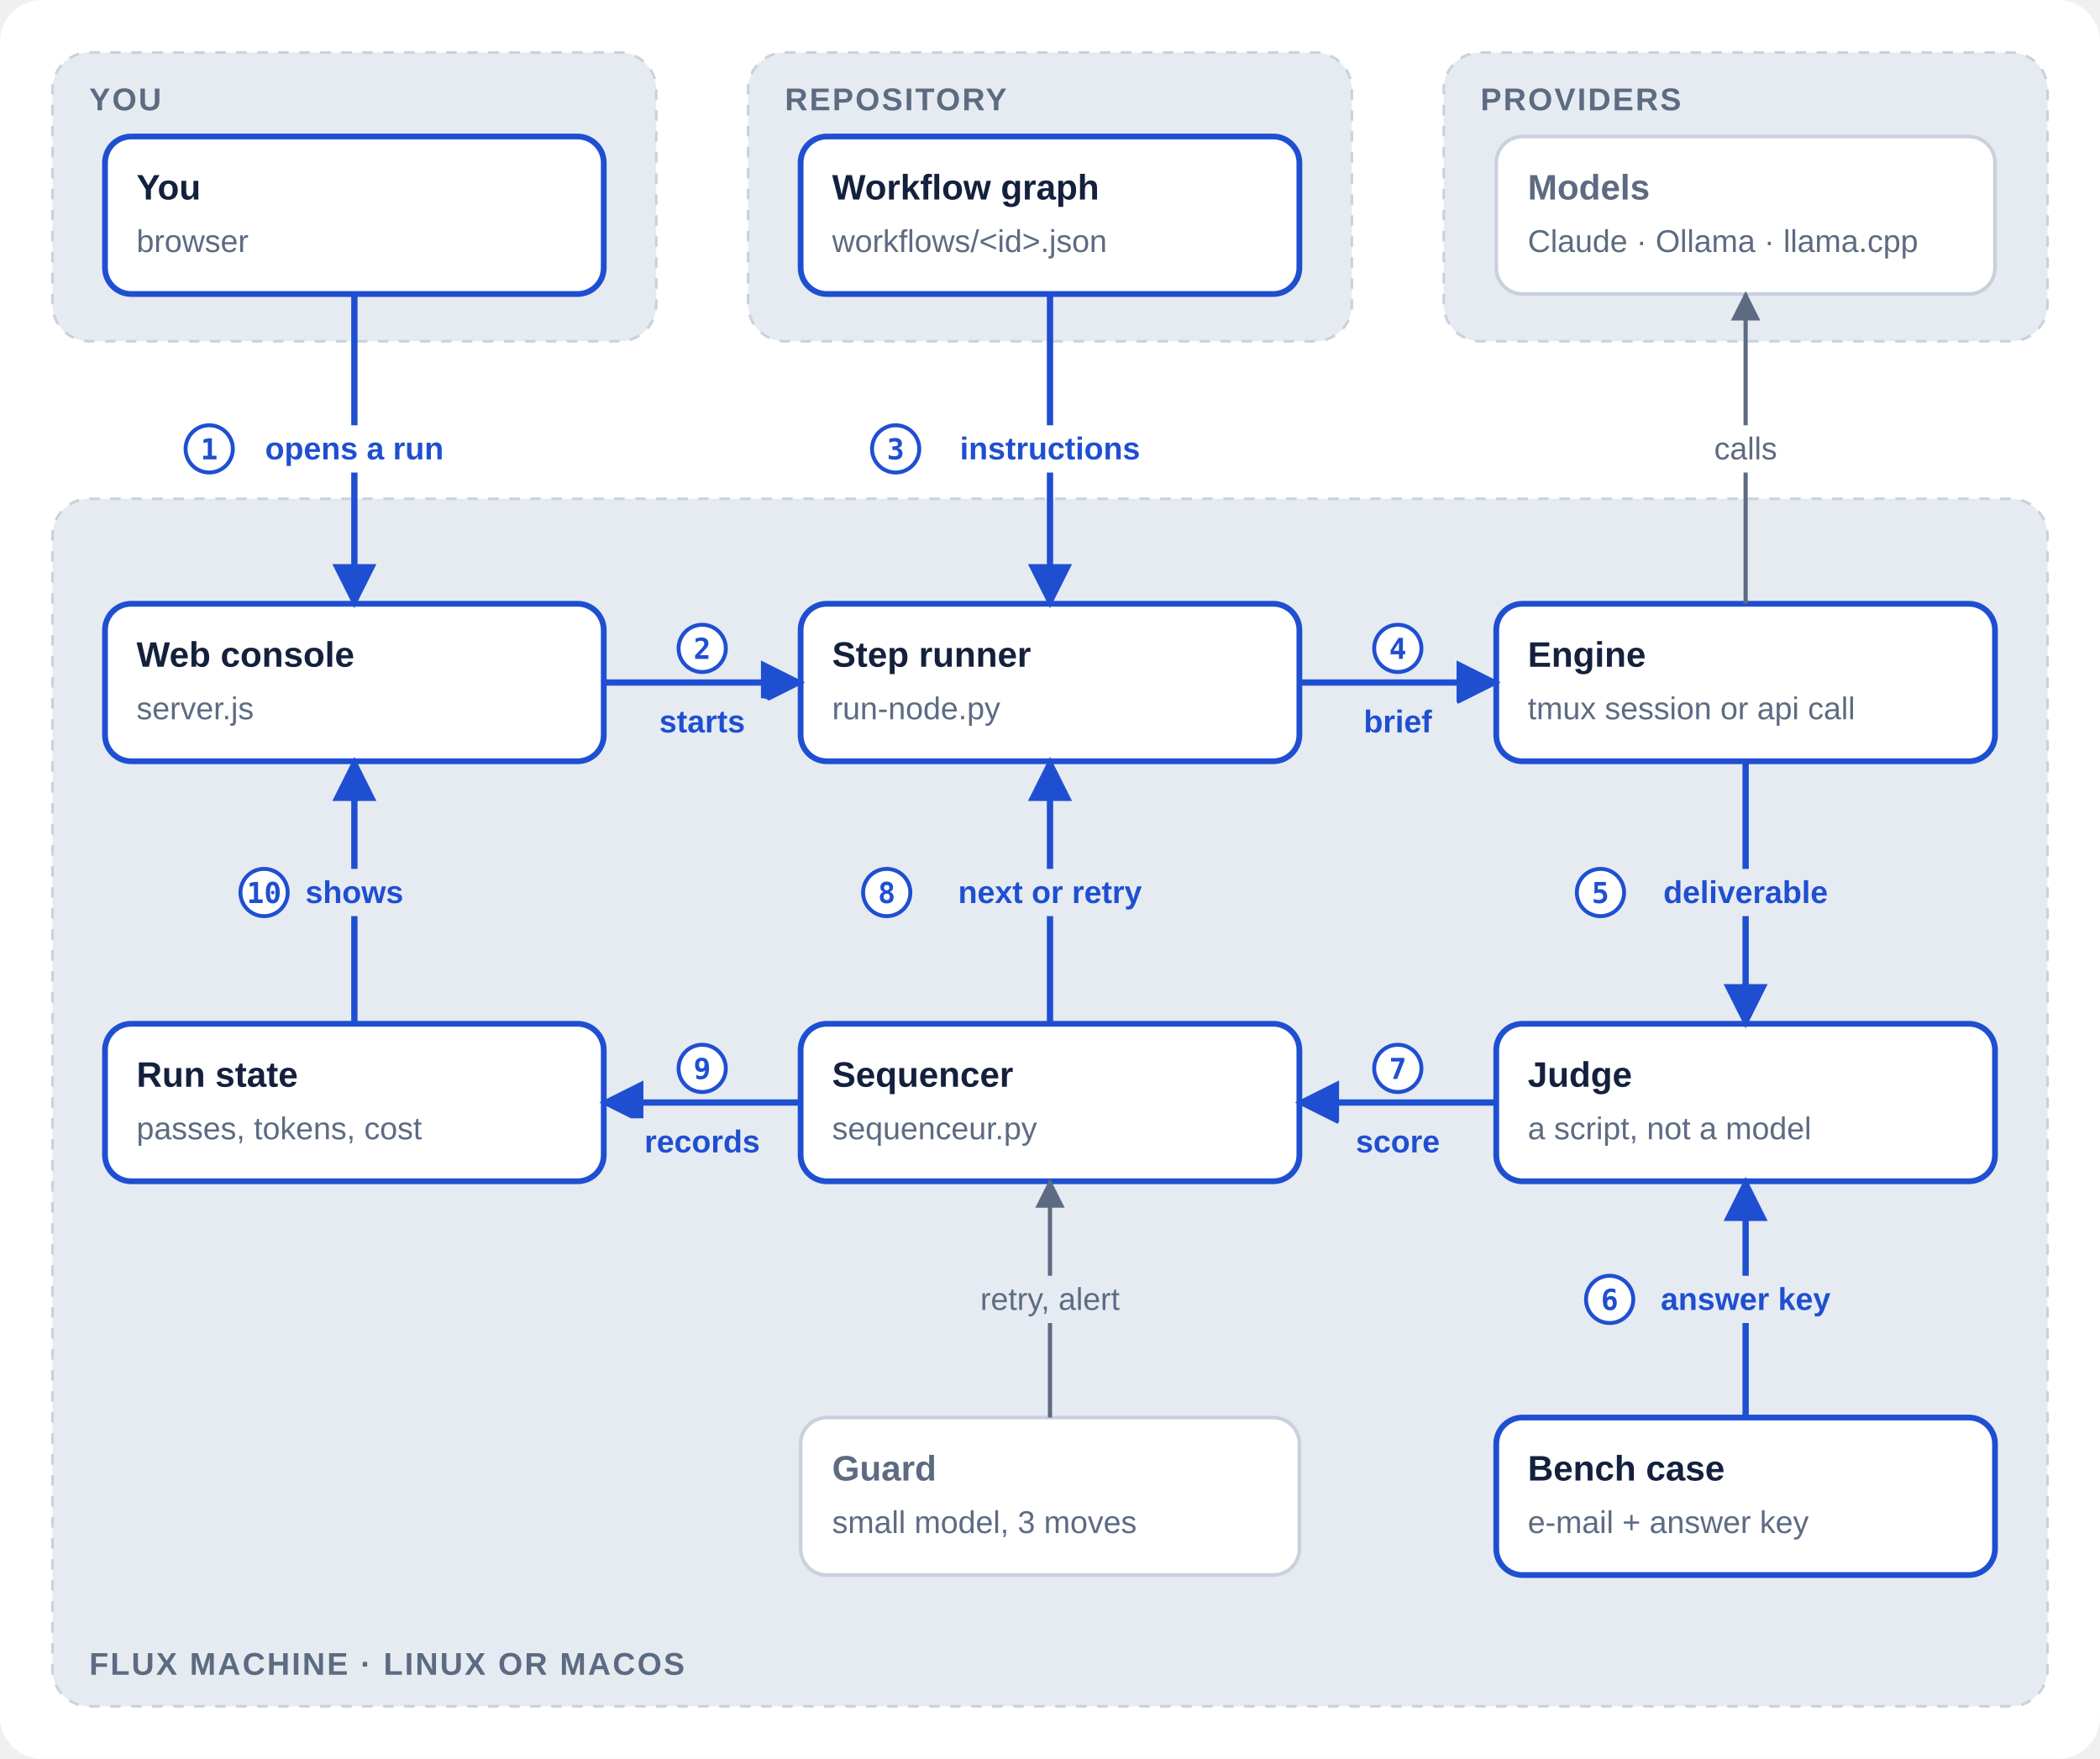
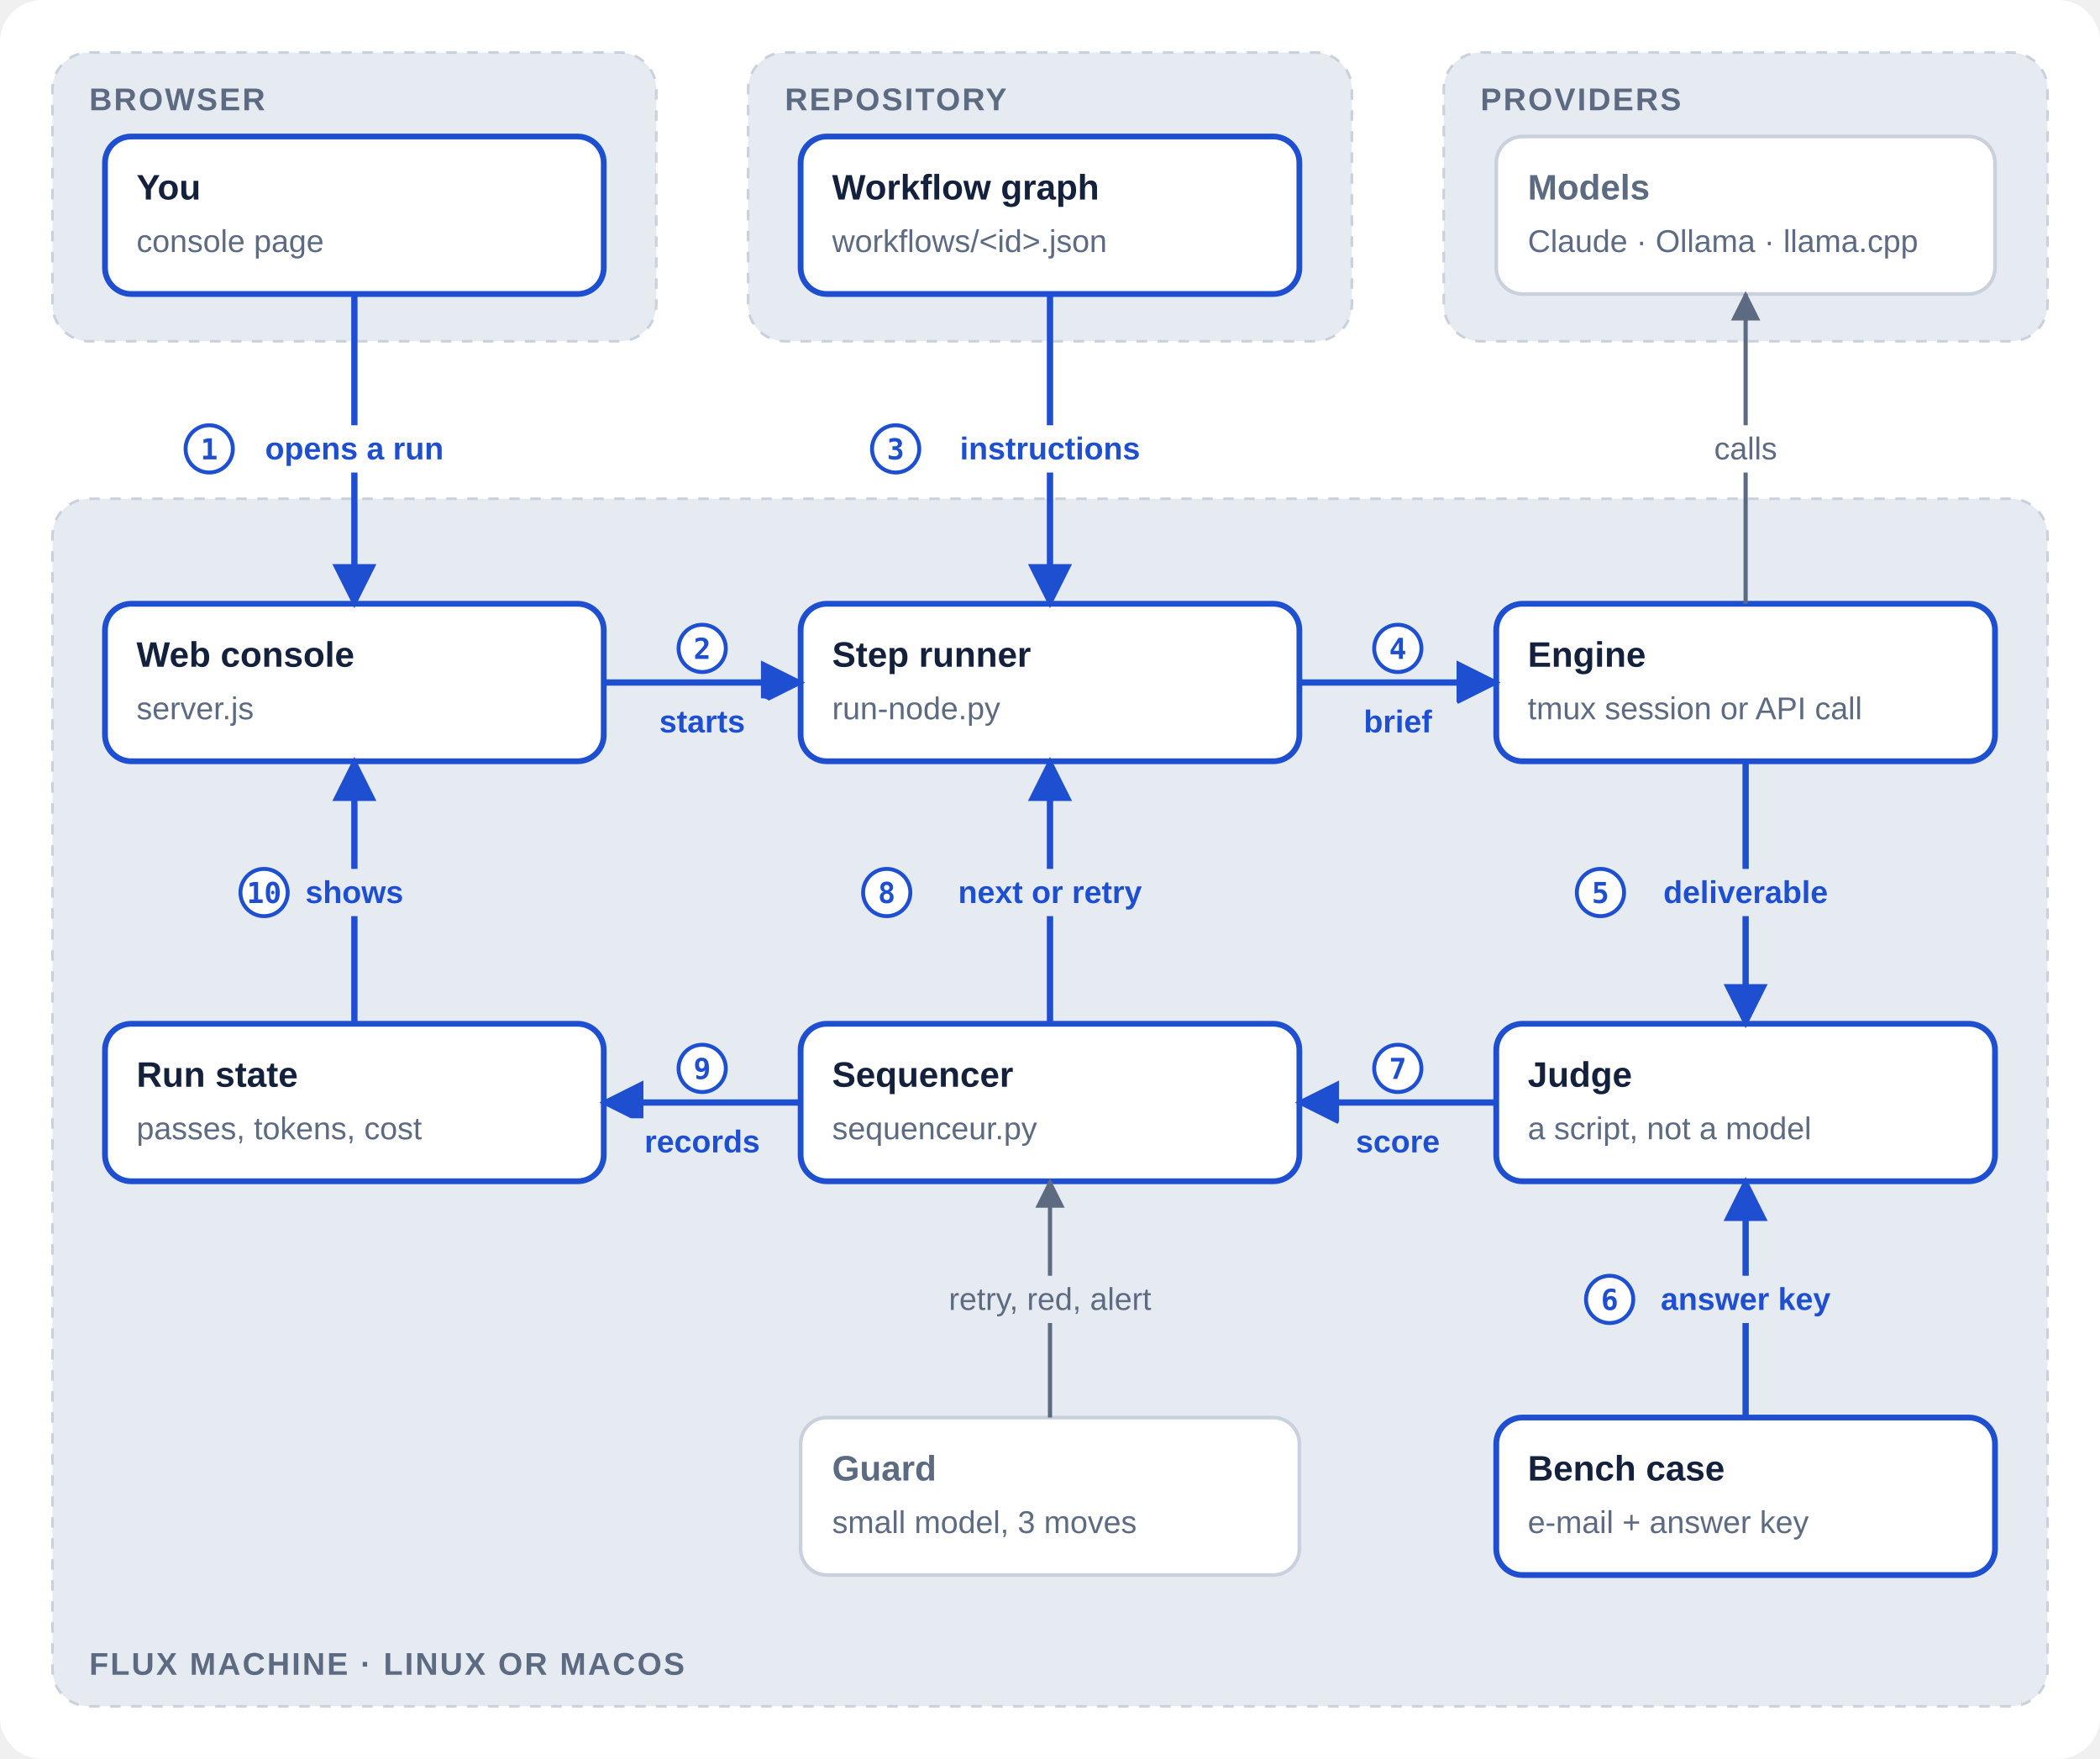
<svg xmlns="http://www.w3.org/2000/svg" viewBox="0 0 800 670" width="800" height="670" font-family="IBM Plex Sans, Segoe UI, Helvetica Neue, Arial, sans-serif" role="img" aria-label="flux architecture">
  <defs>
    <marker id="m" viewBox="0 0 10 10" refX="9" refY="5" markerWidth="7" markerHeight="7" orient="auto-start-reverse">
      <path d="M0 0L10 5L0 10z" fill="#5d6b82" />
    </marker>
    <marker id="a" viewBox="0 0 10 10" refX="9" refY="5" markerWidth="7" markerHeight="7" orient="auto-start-reverse">
      <path d="M0 0L10 5L0 10z" fill="#1f4fd1" />
    </marker>
  </defs>
  <rect width="800" height="670" rx="16" fill="#ffffff" />
  <rect x="20" y="20" width="230" height="110" rx="14" fill="#e6ebf2" stroke="#c9d1dd" stroke-dasharray="4 4" />
-   <text x="34" y="42" fill="#5d6b82" font-size="12" font-weight="600" letter-spacing=".72">YOU</text>
+   <text x="34" y="42" fill="#5d6b82" font-size="12" font-weight="600" letter-spacing=".72">BROWSER</text>
  <rect x="285" y="20" width="230" height="110" rx="14" fill="#e6ebf2" stroke="#c9d1dd" stroke-dasharray="4 4" />
  <text x="299" y="42" fill="#5d6b82" font-size="12" font-weight="600" letter-spacing=".72">REPOSITORY</text>
  <rect x="550" y="20" width="230" height="110" rx="14" fill="#e6ebf2" stroke="#c9d1dd" stroke-dasharray="4 4" />
  <text x="564" y="42" fill="#5d6b82" font-size="12" font-weight="600" letter-spacing=".72">PROVIDERS</text>
  <rect x="20" y="190" width="760" height="460" rx="14" fill="#e6ebf2" stroke="#c9d1dd" stroke-dasharray="4 4" />
  <text x="34" y="638" fill="#5d6b82" font-size="12" font-weight="600" letter-spacing=".72">FLUX MACHINE · LINUX OR MACOS</text>
  <g>
    <rect x="40" y="52" width="190" height="60" rx="10" fill="#fff" stroke="#1f4fd1" stroke-width="2.2" />
    <text x="52" y="76" fill="#14213d" font-size="13.5" font-weight="600">You</text>
-     <text x="52" y="96" fill="#5d6b82" font-size="12">browser</text>
+     <text x="52" y="96" fill="#5d6b82" font-size="12">console page</text>
  </g>
  <g>
    <rect x="305" y="52" width="190" height="60" rx="10" fill="#fff" stroke="#1f4fd1" stroke-width="2.2" />
    <text x="317" y="76" fill="#14213d" font-size="13.5" font-weight="600">Workflow graph</text>
    <text x="317" y="96" fill="#5d6b82" font-size="12">workflows/&lt;id&gt;.json</text>
  </g>
  <g>
    <rect x="570" y="52" width="190" height="60" rx="10" fill="#fff" stroke="#c9d1dd" stroke-width="1.4" />
    <text x="582" y="76" fill="#5d6b82" font-size="13.5" font-weight="600">Models</text>
    <text x="582" y="96" fill="#5d6b82" font-size="12">Claude · Ollama · llama.cpp</text>
  </g>
  <g>
    <rect x="40" y="230" width="190" height="60" rx="10" fill="#fff" stroke="#1f4fd1" stroke-width="2.2" />
    <text x="52" y="254" fill="#14213d" font-size="13.5" font-weight="600">Web console</text>
    <text x="52" y="274" fill="#5d6b82" font-size="12">server.js</text>
  </g>
  <g>
    <rect x="305" y="230" width="190" height="60" rx="10" fill="#fff" stroke="#1f4fd1" stroke-width="2.2" />
    <text x="317" y="254" fill="#14213d" font-size="13.5" font-weight="600">Step runner</text>
    <text x="317" y="274" fill="#5d6b82" font-size="12">run-node.py</text>
  </g>
  <g>
    <rect x="570" y="230" width="190" height="60" rx="10" fill="#fff" stroke="#1f4fd1" stroke-width="2.2" />
    <text x="582" y="254" fill="#14213d" font-size="13.5" font-weight="600">Engine</text>
-     <text x="582" y="274" fill="#5d6b82" font-size="12">tmux session or api call</text>
+     <text x="582" y="274" fill="#5d6b82" font-size="12">tmux session or API call</text>
  </g>
  <g>
    <rect x="40" y="390" width="190" height="60" rx="10" fill="#fff" stroke="#1f4fd1" stroke-width="2.2" />
    <text x="52" y="414" fill="#14213d" font-size="13.5" font-weight="600">Run state</text>
    <text x="52" y="434" fill="#5d6b82" font-size="12">passes, tokens, cost</text>
  </g>
  <g>
    <rect x="305" y="390" width="190" height="60" rx="10" fill="#fff" stroke="#1f4fd1" stroke-width="2.2" />
    <text x="317" y="414" fill="#14213d" font-size="13.5" font-weight="600">Sequencer</text>
    <text x="317" y="434" fill="#5d6b82" font-size="12">sequenceur.py</text>
  </g>
  <g>
    <rect x="570" y="390" width="190" height="60" rx="10" fill="#fff" stroke="#1f4fd1" stroke-width="2.2" />
    <text x="582" y="414" fill="#14213d" font-size="13.5" font-weight="600">Judge</text>
    <text x="582" y="434" fill="#5d6b82" font-size="12">a script, not a model</text>
  </g>
  <g>
    <rect x="305" y="540" width="190" height="60" rx="10" fill="#fff" stroke="#c9d1dd" stroke-width="1.4" />
    <text x="317" y="564" fill="#5d6b82" font-size="13.5" font-weight="600">Guard</text>
    <text x="317" y="584" fill="#5d6b82" font-size="12">small model, 3 moves</text>
  </g>
  <g>
    <rect x="570" y="540" width="190" height="60" rx="10" fill="#fff" stroke="#1f4fd1" stroke-width="2.2" />
    <text x="582" y="564" fill="#14213d" font-size="13.5" font-weight="600">Bench case</text>
    <text x="582" y="584" fill="#5d6b82" font-size="12">e-mail + answer key</text>
  </g>
  <g class="f" id="f1">
    <path d="M135 112L135 230" fill="none" stroke="#1f4fd1" stroke-width="2.4" marker-end="url(#a)" />
    <rect x="90.7" y="162.0" width="88.6" height="18" rx="4" fill="#fff" />
    <text x="135" y="175.0" text-anchor="middle" fill="#1f4fd1" font-size="12" font-weight="600">opens a run</text>
    <circle cx="79.7" cy="171.0" r="9" fill="#fff" stroke="#1f4fd1" stroke-width="1.5" />
    <text x="79.7" y="175.0" text-anchor="middle" fill="#1f4fd1" font-size="11" font-weight="700" font-family="IBM Plex Mono, Consolas, monospace">1</text>
  </g>
  <g class="f" id="f2">
    <path d="M230 260L305 260" fill="none" stroke="#1f4fd1" stroke-width="2.4" marker-end="url(#a)" />
    <rect x="240.6" y="266" width="53.8" height="18" rx="4" fill="#e6ebf2" />
    <text x="267.5" y="279" text-anchor="middle" fill="#1f4fd1" font-size="12" font-weight="600">starts</text>
    <circle cx="267.5" cy="247" r="9" fill="#fff" stroke="#1f4fd1" stroke-width="1.5" />
    <text x="267.5" y="251" text-anchor="middle" fill="#1f4fd1" font-size="11" font-weight="700" font-family="IBM Plex Mono, Consolas, monospace">2</text>
  </g>
  <g class="f" id="f3">
    <path d="M400 112L400 230" fill="none" stroke="#1f4fd1" stroke-width="2.4" marker-end="url(#a)" />
    <rect x="352.2" y="162.0" width="95.5" height="18" rx="4" fill="#fff" />
    <text x="400" y="175.0" text-anchor="middle" fill="#1f4fd1" font-size="12" font-weight="600">instructions</text>
    <circle cx="341.2" cy="171.0" r="9" fill="#fff" stroke="#1f4fd1" stroke-width="1.5" />
    <text x="341.2" y="175.0" text-anchor="middle" fill="#1f4fd1" font-size="11" font-weight="700" font-family="IBM Plex Mono, Consolas, monospace">3</text>
  </g>
  <g class="f" id="f4">
    <path d="M495 260L570 260" fill="none" stroke="#1f4fd1" stroke-width="2.4" marker-end="url(#a)" />
    <rect x="509.1" y="266" width="46.8" height="18" rx="4" fill="#e6ebf2" />
    <text x="532.5" y="279" text-anchor="middle" fill="#1f4fd1" font-size="12" font-weight="600">brief</text>
    <circle cx="532.5" cy="247" r="9" fill="#fff" stroke="#1f4fd1" stroke-width="1.5" />
    <text x="532.5" y="251" text-anchor="middle" fill="#1f4fd1" font-size="11" font-weight="700" font-family="IBM Plex Mono, Consolas, monospace">4</text>
  </g>
  <g class="f" id="f5">
    <path d="M665 290L665 390" fill="none" stroke="#1f4fd1" stroke-width="2.4" marker-end="url(#a)" />
    <rect x="620.7" y="331.0" width="88.6" height="18" rx="4" fill="#e6ebf2" />
    <text x="665" y="344.0" text-anchor="middle" fill="#1f4fd1" font-size="12" font-weight="600">deliverable</text>
    <circle cx="609.7" cy="340.0" r="9" fill="#fff" stroke="#1f4fd1" stroke-width="1.5" />
    <text x="609.7" y="344.0" text-anchor="middle" fill="#1f4fd1" font-size="11" font-weight="700" font-family="IBM Plex Mono, Consolas, monospace">5</text>
  </g>
  <g class="f" id="f6">
    <path d="M665 540L665 450" fill="none" stroke="#1f4fd1" stroke-width="2.4" marker-end="url(#a)" />
    <rect x="624.2" y="486.0" width="81.6" height="18" rx="4" fill="#e6ebf2" />
    <text x="665" y="499.0" text-anchor="middle" fill="#1f4fd1" font-size="12" font-weight="600">answer key</text>
    <circle cx="613.2" cy="495.0" r="9" fill="#fff" stroke="#1f4fd1" stroke-width="1.5" />
    <text x="613.2" y="499.0" text-anchor="middle" fill="#1f4fd1" font-size="11" font-weight="700" font-family="IBM Plex Mono, Consolas, monospace">6</text>
  </g>
  <g class="f" id="f7">
    <path d="M570 420L495 420" fill="none" stroke="#1f4fd1" stroke-width="2.4" marker-end="url(#a)" />
    <rect x="509.1" y="426" width="46.8" height="18" rx="4" fill="#e6ebf2" />
    <text x="532.5" y="439" text-anchor="middle" fill="#1f4fd1" font-size="12" font-weight="600">score</text>
    <circle cx="532.5" cy="407" r="9" fill="#fff" stroke="#1f4fd1" stroke-width="1.5" />
    <text x="532.5" y="411" text-anchor="middle" fill="#1f4fd1" font-size="11" font-weight="700" font-family="IBM Plex Mono, Consolas, monospace">7</text>
  </g>
  <g class="f" id="f8">
    <path d="M400 390L400 290" fill="none" stroke="#1f4fd1" stroke-width="2.4" marker-end="url(#a)" />
    <rect x="348.8" y="331.0" width="102.5" height="18" rx="4" fill="#e6ebf2" />
    <text x="400" y="344.0" text-anchor="middle" fill="#1f4fd1" font-size="12" font-weight="600">next or retry</text>
    <circle cx="337.8" cy="340.0" r="9" fill="#fff" stroke="#1f4fd1" stroke-width="1.5" />
    <text x="337.8" y="344.0" text-anchor="middle" fill="#1f4fd1" font-size="11" font-weight="700" font-family="IBM Plex Mono, Consolas, monospace">8</text>
  </g>
  <g class="f" id="f9">
    <path d="M305 420L230 420" fill="none" stroke="#1f4fd1" stroke-width="2.4" marker-end="url(#a)" />
    <rect x="237.1" y="426" width="60.7" height="18" rx="4" fill="#e6ebf2" />
    <text x="267.5" y="439" text-anchor="middle" fill="#1f4fd1" font-size="12" font-weight="600">records</text>
    <circle cx="267.5" cy="407" r="9" fill="#fff" stroke="#1f4fd1" stroke-width="1.5" />
    <text x="267.5" y="411" text-anchor="middle" fill="#1f4fd1" font-size="11" font-weight="700" font-family="IBM Plex Mono, Consolas, monospace">9</text>
  </g>
  <g class="f" id="f10">
    <path d="M135 390L135 290" fill="none" stroke="#1f4fd1" stroke-width="2.4" marker-end="url(#a)" />
    <rect x="111.6" y="331.0" width="46.8" height="18" rx="4" fill="#e6ebf2" />
    <text x="135" y="344.0" text-anchor="middle" fill="#1f4fd1" font-size="12" font-weight="600">shows</text>
    <circle cx="100.6" cy="340.0" r="9" fill="#fff" stroke="#1f4fd1" stroke-width="1.5" />
    <text x="100.6" y="344.0" text-anchor="middle" fill="#1f4fd1" font-size="11" font-weight="700" font-family="IBM Plex Mono, Consolas, monospace">10</text>
  </g>
  <path d="M665 230L665 112" fill="none" stroke="#5d6b82" stroke-width="1.6" marker-end="url(#m)" />
  <rect x="642.8" y="162.0" width="44.4" height="18" rx="4" fill="#fff" />
  <text x="665" y="175.0" text-anchor="middle" fill="#5d6b82" font-size="12">calls</text>
  <path d="M400 540L400 450" fill="none" stroke="#5d6b82" stroke-width="1.6" marker-end="url(#m)" />
-   <rect x="355.1" y="486.0" width="89.8" height="18" rx="4" fill="#e6ebf2" />
-   <text x="400" y="499.0" text-anchor="middle" fill="#5d6b82" font-size="12">retry, alert</text>
+   <rect x="338.9" y="486.0" width="122.2" height="18" rx="4" fill="#e6ebf2" />
+   <text x="400" y="499.0" text-anchor="middle" fill="#5d6b82" font-size="12">retry, red, alert</text>
</svg>
